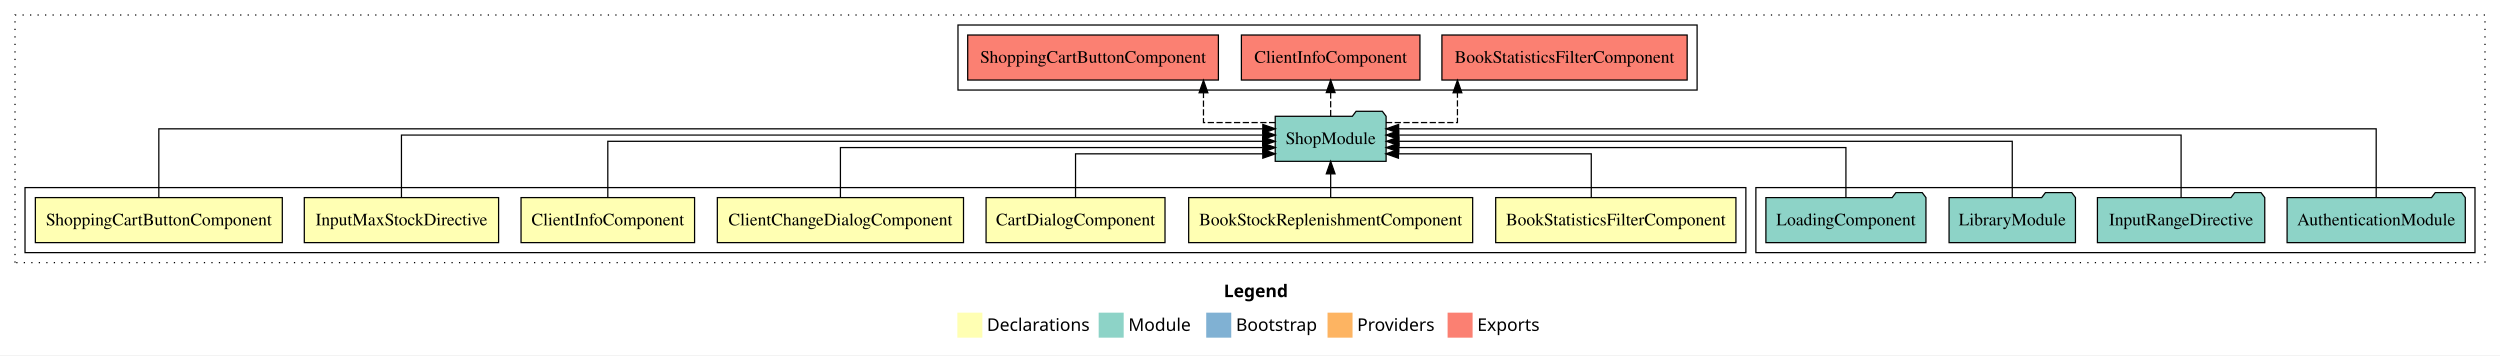
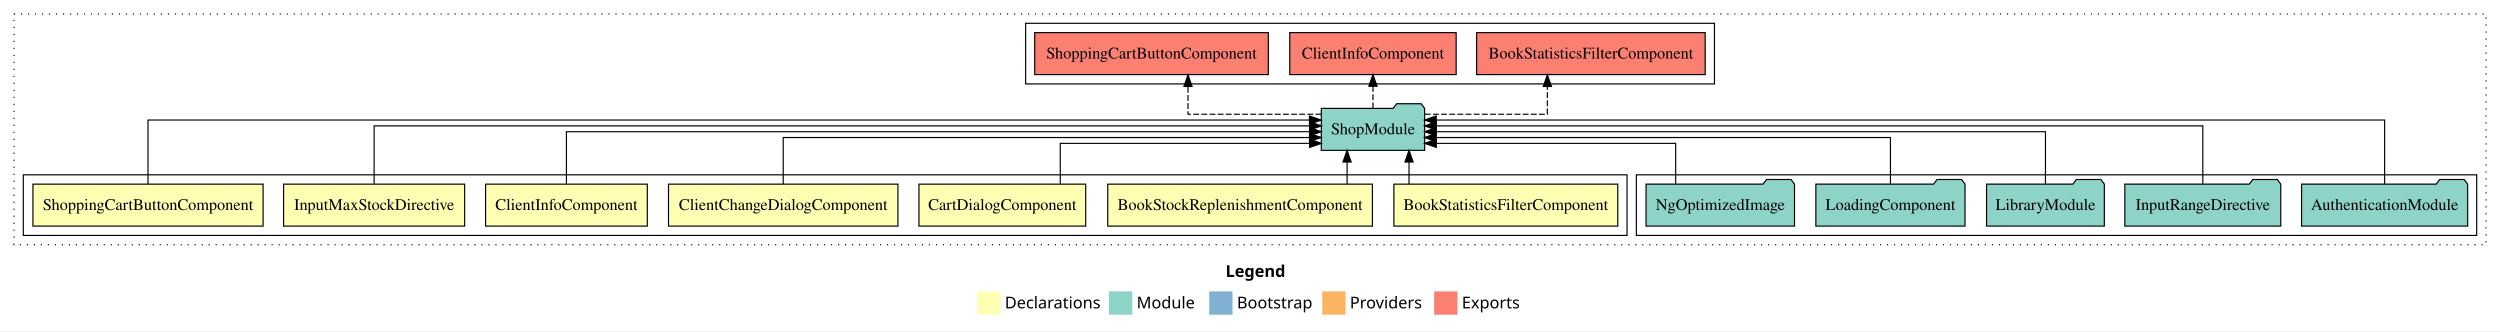
- <svg xmlns="http://www.w3.org/2000/svg" width="1999pt" height="284pt" viewBox="0.00 0.00 1999.00 284.00">
+ <svg xmlns="http://www.w3.org/2000/svg" width="2145pt" height="284pt" viewBox="0.00 0.00 2145.00 284.00">
  <g id="graph0" class="graph" transform="scale(1 1) rotate(0) translate(4 280)">
-     <polygon fill="white" stroke="transparent" points="-4,4 -4,-280 1995,-280 1995,4 -4,4" />
-     <text text-anchor="start" x="974.51" y="-42.4" font-family="Times-12" font-weight="bold" font-size="14.00">Legend</text>
-     <polygon fill="#ffffb3" stroke="transparent" points="761.5,-10 761.5,-30 781.5,-30 781.5,-10 761.5,-10" />
-     <text text-anchor="start" x="785.13" y="-15.4" font-family="Times-12" font-size="14.00">  Declarations</text>
-     <polygon fill="#8dd3c7" stroke="transparent" points="874.5,-10 874.5,-30 894.5,-30 894.5,-10 874.5,-10" />
-     <text text-anchor="start" x="898.23" y="-15.4" font-family="Times-12" font-size="14.00">  Module</text>
-     <polygon fill="#80b1d3" stroke="transparent" points="960.5,-10 960.5,-30 980.5,-30 980.5,-10 960.5,-10" />
-     <text text-anchor="start" x="984.28" y="-15.4" font-family="Times-12" font-size="14.00">  Bootstrap</text>
-     <polygon fill="#fdb462" stroke="transparent" points="1057.5,-10 1057.5,-30 1077.5,-30 1077.5,-10 1057.5,-10" />
-     <text text-anchor="start" x="1081.17" y="-15.4" font-family="Times-12" font-size="14.00">  Providers</text>
-     <polygon fill="#fb8072" stroke="transparent" points="1153.5,-10 1153.5,-30 1173.5,-30 1173.5,-10 1153.5,-10" />
-     <text text-anchor="start" x="1177.23" y="-15.4" font-family="Times-12" font-size="14.00">  Exports</text>
+     <polygon fill="white" stroke="transparent" points="-4,4 -4,-280 2141,-280 2141,4 -4,4" />
+     <text text-anchor="start" x="1047.51" y="-42.4" font-family="Times-12" font-weight="bold" font-size="14.00">Legend</text>
+     <polygon fill="#ffffb3" stroke="transparent" points="834.5,-10 834.5,-30 854.5,-30 854.5,-10 834.5,-10" />
+     <text text-anchor="start" x="858.13" y="-15.4" font-family="Times-12" font-size="14.00">  Declarations</text>
+     <polygon fill="#8dd3c7" stroke="transparent" points="947.5,-10 947.5,-30 967.5,-30 967.5,-10 947.5,-10" />
+     <text text-anchor="start" x="971.23" y="-15.4" font-family="Times-12" font-size="14.00">  Module</text>
+     <polygon fill="#80b1d3" stroke="transparent" points="1033.5,-10 1033.5,-30 1053.5,-30 1053.5,-10 1033.5,-10" />
+     <text text-anchor="start" x="1057.28" y="-15.4" font-family="Times-12" font-size="14.00">  Bootstrap</text>
+     <polygon fill="#fdb462" stroke="transparent" points="1130.5,-10 1130.5,-30 1150.5,-30 1150.5,-10 1130.5,-10" />
+     <text text-anchor="start" x="1154.17" y="-15.4" font-family="Times-12" font-size="14.00">  Providers</text>
+     <polygon fill="#fb8072" stroke="transparent" points="1226.5,-10 1226.5,-30 1246.5,-30 1246.5,-10 1226.5,-10" />
+     <text text-anchor="start" x="1250.23" y="-15.4" font-family="Times-12" font-size="14.00">  Exports</text>
    <g id="clust1" class="cluster">
-       <polygon fill="none" stroke="black" stroke-dasharray="1,5" points="8,-70 8,-268 1983,-268 1983,-70 8,-70" />
+       <polygon fill="none" stroke="black" stroke-dasharray="1,5" points="8,-70 8,-268 2129,-268 2129,-70 8,-70" />
+     </g>
+     <g id="clust10" class="cluster">
+       <polygon fill="none" stroke="black" points="1400,-78 1400,-130 2121,-130 2121,-78 1400,-78" />
    </g>
    <g id="clust11" class="cluster">
-       <polygon fill="none" stroke="black" points="762,-208 762,-260 1353,-260 1353,-208 762,-208" />
-     </g>
-     <g id="clust10" class="cluster">
-       <polygon fill="none" stroke="black" points="1400,-78 1400,-130 1975,-130 1975,-78 1400,-78" />
+       <polygon fill="none" stroke="black" points="876,-208 876,-260 1467,-260 1467,-208 876,-208" />
    </g>
    <g id="clust2" class="cluster">
      <polygon fill="none" stroke="black" points="16,-78 16,-130 1392,-130 1392,-78 16,-78" />
    </g>
    <g id="node1" class="node">
      <polygon fill="#ffffb3" stroke="black" points="1384.05,-122 1191.95,-122 1191.95,-86 1384.05,-86 1384.05,-122" />
      <text text-anchor="middle" x="1288" y="-99.8" font-family="Times,serif" font-size="14.00">BookStatisticsFilterComponent</text>
    </g>
    <g id="node8" class="node">
-       <polygon fill="#8dd3c7" stroke="black" points="1104.33,-187 1101.33,-191 1080.33,-191 1077.33,-187 1015.67,-187 1015.67,-151 1104.33,-151 1104.33,-187" />
-       <text text-anchor="middle" x="1060" y="-164.8" font-family="Times,serif" font-size="14.00">ShopModule</text>
+       <polygon fill="#8dd3c7" stroke="black" points="1218.33,-187 1215.33,-191 1194.33,-191 1191.33,-187 1129.67,-187 1129.67,-151 1218.33,-151 1218.33,-187" />
+       <text text-anchor="middle" x="1174" y="-164.8" font-family="Times,serif" font-size="14.00">ShopModule</text>
    </g>
    <g id="edge1" class="edge">
-       <path fill="none" stroke="black" d="M1268.38,-122.24C1268.38,-137.57 1268.38,-157 1268.38,-157 1268.38,-157 1114.19,-157 1114.19,-157" />
-       <polygon fill="black" stroke="black" points="1114.19,-153.5 1104.19,-157 1114.19,-160.5 1114.19,-153.5" />
+       <path fill="none" stroke="black" d="M1204.94,-122.11C1204.94,-122.11 1204.94,-140.99 1204.94,-140.99" />
+       <polygon fill="black" stroke="black" points="1201.45,-140.99 1204.94,-150.99 1208.45,-140.99 1201.45,-140.99" />
    </g>
    <g id="node2" class="node">
      <polygon fill="#ffffb3" stroke="black" points="1173.54,-122 946.46,-122 946.46,-86 1173.54,-86 1173.54,-122" />
      <text text-anchor="middle" x="1060" y="-99.8" font-family="Times,serif" font-size="14.00">BookStockReplenishmentComponent</text>
    </g>
    <g id="edge2" class="edge">
-       <path fill="none" stroke="black" d="M1060,-122.11C1060,-122.11 1060,-140.99 1060,-140.99" />
-       <polygon fill="black" stroke="black" points="1056.5,-140.99 1060,-150.99 1063.5,-140.99 1056.5,-140.99" />
+       <path fill="none" stroke="black" d="M1151.8,-122.11C1151.8,-122.11 1151.8,-140.99 1151.8,-140.99" />
+       <polygon fill="black" stroke="black" points="1148.3,-140.99 1151.8,-150.99 1155.3,-140.99 1148.3,-140.99" />
    </g>
    <g id="node3" class="node">
      <polygon fill="#ffffb3" stroke="black" points="927.54,-122 784.46,-122 784.46,-86 927.54,-86 927.54,-122" />
      <text text-anchor="middle" x="856" y="-99.8" font-family="Times,serif" font-size="14.00">CartDialogComponent</text>
    </g>
    <g id="edge3" class="edge">
-       <path fill="none" stroke="black" d="M856,-122.24C856,-137.57 856,-157 856,-157 856,-157 1005.74,-157 1005.74,-157" />
-       <polygon fill="black" stroke="black" points="1005.74,-160.5 1015.74,-157 1005.74,-153.5 1005.74,-160.5" />
+       <path fill="none" stroke="black" d="M905.7,-122.24C905.7,-137.57 905.7,-157 905.7,-157 905.7,-157 1119.7,-157 1119.7,-157" />
+       <polygon fill="black" stroke="black" points="1119.7,-160.5 1129.7,-157 1119.7,-153.5 1119.7,-160.5" />
    </g>
    <g id="node4" class="node">
      <polygon fill="#ffffb3" stroke="black" points="766.42,-122 569.58,-122 569.58,-86 766.42,-86 766.42,-122" />
      <text text-anchor="middle" x="668" y="-99.8" font-family="Times,serif" font-size="14.00">ClientChangeDialogComponent</text>
    </g>
    <g id="edge4" class="edge">
-       <path fill="none" stroke="black" d="M668,-122.03C668,-139.06 668,-162 668,-162 668,-162 1005.79,-162 1005.79,-162" />
-       <polygon fill="black" stroke="black" points="1005.79,-165.5 1015.79,-162 1005.79,-158.5 1005.79,-165.5" />
+       <path fill="none" stroke="black" d="M668,-122.03C668,-139.06 668,-162 668,-162 668,-162 1119.54,-162 1119.54,-162" />
+       <polygon fill="black" stroke="black" points="1119.54,-165.5 1129.54,-162 1119.54,-158.5 1119.54,-165.5" />
    </g>
    <g id="node5" class="node">
      <polygon fill="#ffffb3" stroke="black" points="551.38,-122 412.62,-122 412.62,-86 551.38,-86 551.38,-122" />
      <text text-anchor="middle" x="482" y="-99.8" font-family="Times,serif" font-size="14.00">ClientInfoComponent</text>
    </g>
    <g id="edge5" class="edge">
-       <path fill="none" stroke="black" d="M482,-122.22C482,-140.83 482,-167 482,-167 482,-167 1005.61,-167 1005.61,-167" />
-       <polygon fill="black" stroke="black" points="1005.61,-170.5 1015.61,-167 1005.61,-163.5 1005.61,-170.5" />
+       <path fill="none" stroke="black" d="M482,-122.22C482,-140.83 482,-167 482,-167 482,-167 1119.66,-167 1119.66,-167" />
+       <polygon fill="black" stroke="black" points="1119.66,-170.5 1129.66,-167 1119.66,-163.5 1119.66,-170.5" />
    </g>
    <g id="node6" class="node">
      <polygon fill="#ffffb3" stroke="black" points="394.68,-122 239.32,-122 239.32,-86 394.68,-86 394.68,-122" />
      <text text-anchor="middle" x="317" y="-99.8" font-family="Times,serif" font-size="14.00">InputMaxStockDirective</text>
    </g>
    <g id="edge6" class="edge">
-       <path fill="none" stroke="black" d="M317,-122.22C317,-142.37 317,-172 317,-172 317,-172 1005.75,-172 1005.75,-172" />
-       <polygon fill="black" stroke="black" points="1005.75,-175.5 1015.75,-172 1005.75,-168.5 1005.75,-175.5" />
+       <path fill="none" stroke="black" d="M317,-122.22C317,-142.37 317,-172 317,-172 317,-172 1119.73,-172 1119.73,-172" />
+       <polygon fill="black" stroke="black" points="1119.73,-175.5 1129.73,-172 1119.73,-168.5 1119.73,-175.5" />
    </g>
    <g id="node7" class="node">
      <polygon fill="#ffffb3" stroke="black" points="221.73,-122 24.27,-122 24.27,-86 221.73,-86 221.73,-122" />
      <text text-anchor="middle" x="123" y="-99.8" font-family="Times,serif" font-size="14.00">ShoppingCartButtonComponent</text>
    </g>
    <g id="edge7" class="edge">
-       <path fill="none" stroke="black" d="M123,-122.04C123,-143.66 123,-177 123,-177 123,-177 1005.75,-177 1005.75,-177" />
-       <polygon fill="black" stroke="black" points="1005.75,-180.5 1015.75,-177 1005.75,-173.5 1005.75,-180.5" />
+       <path fill="none" stroke="black" d="M123,-122.04C123,-143.66 123,-177 123,-177 123,-177 1119.51,-177 1119.51,-177" />
+       <polygon fill="black" stroke="black" points="1119.51,-180.5 1129.51,-177 1119.51,-173.5 1119.51,-180.5" />
+     </g>
+     <g id="node14" class="node">
+       <polygon fill="#fb8072" stroke="black" points="1459.05,-252 1262.95,-252 1262.95,-216 1459.05,-216 1459.05,-252" />
+       <text text-anchor="middle" x="1361" y="-229.8" font-family="Times,serif" font-size="14.00">BookStatisticsFilterComponent </text>
+     </g>
+     <g id="edge13" class="edge">
+       <path fill="none" stroke="black" stroke-dasharray="5,2" d="M1218.49,-182C1262.59,-182 1323.62,-182 1323.62,-182 1323.62,-182 1323.62,-205.81 1323.62,-205.81" />
+       <polygon fill="black" stroke="black" points="1320.13,-205.81 1323.62,-215.81 1327.13,-205.81 1320.13,-205.81" />
+     </g>
+     <g id="node15" class="node">
+       <polygon fill="#fb8072" stroke="black" points="1245.38,-252 1102.62,-252 1102.62,-216 1245.38,-216 1245.38,-252" />
+       <text text-anchor="middle" x="1174" y="-229.8" font-family="Times,serif" font-size="14.00">ClientInfoComponent </text>
+     </g>
+     <g id="edge14" class="edge">
+       <path fill="none" stroke="black" stroke-dasharray="5,2" d="M1174,-187.11C1174,-187.11 1174,-205.99 1174,-205.99" />
+       <polygon fill="black" stroke="black" points="1170.5,-205.99 1174,-215.99 1177.5,-205.99 1170.5,-205.99" />
+     </g>
+     <g id="node16" class="node">
+       <polygon fill="#fb8072" stroke="black" points="1084.23,-252 883.77,-252 883.77,-216 1084.23,-216 1084.23,-252" />
+       <text text-anchor="middle" x="984" y="-229.8" font-family="Times,serif" font-size="14.00">ShoppingCartButtonComponent </text>
+     </g>
+     <g id="edge15" class="edge">
+       <path fill="none" stroke="black" stroke-dasharray="5,2" d="M1129.79,-182C1082.83,-182 1015.3,-182 1015.3,-182 1015.3,-182 1015.3,-205.81 1015.3,-205.81" />
+       <polygon fill="black" stroke="black" points="1011.8,-205.81 1015.3,-215.81 1018.8,-205.81 1011.8,-205.81" />
+     </g>
+     <g id="node9" class="node">
+       <polygon fill="#8dd3c7" stroke="black" points="2113.25,-122 2110.25,-126 2089.25,-126 2086.25,-122 1970.75,-122 1970.75,-86 2113.25,-86 2113.25,-122" />
+       <text text-anchor="middle" x="2042" y="-99.8" font-family="Times,serif" font-size="14.00">AuthenticationModule</text>
+     </g>
+     <g id="edge8" class="edge">
+       <path fill="none" stroke="black" d="M2042,-122.04C2042,-143.66 2042,-177 2042,-177 2042,-177 1228.24,-177 1228.24,-177" />
+       <polygon fill="black" stroke="black" points="1228.24,-173.5 1218.24,-177 1228.24,-180.5 1228.24,-173.5" />
+     </g>
+     <g id="node10" class="node">
+       <polygon fill="#8dd3c7" stroke="black" points="1952.9,-122 1949.9,-126 1928.9,-126 1925.9,-122 1819.1,-122 1819.1,-86 1952.9,-86 1952.9,-122" />
+       <text text-anchor="middle" x="1886" y="-99.8" font-family="Times,serif" font-size="14.00">InputRangeDirective</text>
+     </g>
+     <g id="edge9" class="edge">
+       <path fill="none" stroke="black" d="M1886,-122.22C1886,-142.37 1886,-172 1886,-172 1886,-172 1228.27,-172 1228.27,-172" />
+       <polygon fill="black" stroke="black" points="1228.27,-168.5 1218.27,-172 1228.27,-175.5 1228.27,-168.5" />
+     </g>
+     <g id="node11" class="node">
+       <polygon fill="#8dd3c7" stroke="black" points="1801.53,-122 1798.53,-126 1777.53,-126 1774.53,-122 1700.47,-122 1700.47,-86 1801.53,-86 1801.53,-122" />
+       <text text-anchor="middle" x="1751" y="-99.8" font-family="Times,serif" font-size="14.00">LibraryModule</text>
+     </g>
+     <g id="edge10" class="edge">
+       <path fill="none" stroke="black" d="M1751,-122.22C1751,-140.83 1751,-167 1751,-167 1751,-167 1228.32,-167 1228.32,-167" />
+       <polygon fill="black" stroke="black" points="1228.32,-163.5 1218.32,-167 1228.32,-170.5 1228.32,-163.5" />
+     </g>
+     <g id="node12" class="node">
+       <polygon fill="#8dd3c7" stroke="black" points="1681.99,-122 1678.99,-126 1657.99,-126 1654.99,-122 1554.01,-122 1554.01,-86 1681.99,-86 1681.99,-122" />
+       <text text-anchor="middle" x="1618" y="-99.8" font-family="Times,serif" font-size="14.00">LoadingComponent</text>
+     </g>
+     <g id="edge11" class="edge">
+       <path fill="none" stroke="black" d="M1618,-122.03C1618,-139.06 1618,-162 1618,-162 1618,-162 1228.2,-162 1228.2,-162" />
+       <polygon fill="black" stroke="black" points="1228.2,-158.5 1218.2,-162 1228.2,-165.5 1228.2,-158.5" />
    </g>
    <g id="node13" class="node">
-       <polygon fill="#fb8072" stroke="black" points="1345.05,-252 1148.95,-252 1148.95,-216 1345.05,-216 1345.05,-252" />
-       <text text-anchor="middle" x="1247" y="-229.8" font-family="Times,serif" font-size="14.00">BookStatisticsFilterComponent </text>
+       <polygon fill="#8dd3c7" stroke="black" points="1535.69,-122 1532.69,-126 1511.69,-126 1508.69,-122 1408.31,-122 1408.31,-86 1535.69,-86 1535.69,-122" />
+       <text text-anchor="middle" x="1472" y="-99.8" font-family="Times,serif" font-size="14.00">NgOptimizedImage</text>
    </g>
    <g id="edge12" class="edge">
-       <path fill="none" stroke="black" stroke-dasharray="5,2" d="M1104.17,-182C1131.49,-182 1161.37,-182 1161.37,-182 1161.37,-182 1161.37,-205.81 1161.37,-205.81" />
-       <polygon fill="black" stroke="black" points="1157.87,-205.81 1161.37,-215.81 1164.87,-205.81 1157.87,-205.81" />
-     </g>
-     <g id="node14" class="node">
-       <polygon fill="#fb8072" stroke="black" points="1131.38,-252 988.62,-252 988.62,-216 1131.38,-216 1131.38,-252" />
-       <text text-anchor="middle" x="1060" y="-229.8" font-family="Times,serif" font-size="14.00">ClientInfoComponent </text>
-     </g>
-     <g id="edge13" class="edge">
-       <path fill="none" stroke="black" stroke-dasharray="5,2" d="M1060,-187.11C1060,-187.11 1060,-205.99 1060,-205.99" />
-       <polygon fill="black" stroke="black" points="1056.5,-205.99 1060,-215.99 1063.5,-205.99 1056.5,-205.99" />
-     </g>
-     <g id="node15" class="node">
-       <polygon fill="#fb8072" stroke="black" points="970.23,-252 769.77,-252 769.77,-216 970.23,-216 970.23,-252" />
-       <text text-anchor="middle" x="870" y="-229.8" font-family="Times,serif" font-size="14.00">ShoppingCartButtonComponent </text>
-     </g>
-     <g id="edge14" class="edge">
-       <path fill="none" stroke="black" stroke-dasharray="5,2" d="M1015.69,-182C988.28,-182 958.3,-182 958.3,-182 958.3,-182 958.3,-205.81 958.3,-205.81" />
-       <polygon fill="black" stroke="black" points="954.8,-205.81 958.3,-215.81 961.8,-205.81 954.8,-205.81" />
-     </g>
-     <g id="node9" class="node">
-       <polygon fill="#8dd3c7" stroke="black" points="1967.25,-122 1964.25,-126 1943.25,-126 1940.25,-122 1824.75,-122 1824.75,-86 1967.25,-86 1967.25,-122" />
-       <text text-anchor="middle" x="1896" y="-99.8" font-family="Times,serif" font-size="14.00">AuthenticationModule</text>
-     </g>
-     <g id="edge8" class="edge">
-       <path fill="none" stroke="black" d="M1896,-122.04C1896,-143.66 1896,-177 1896,-177 1896,-177 1114.36,-177 1114.36,-177" />
-       <polygon fill="black" stroke="black" points="1114.36,-173.5 1104.36,-177 1114.36,-180.5 1114.36,-173.5" />
-     </g>
-     <g id="node10" class="node">
-       <polygon fill="#8dd3c7" stroke="black" points="1806.9,-122 1803.9,-126 1782.9,-126 1779.9,-122 1673.1,-122 1673.1,-86 1806.9,-86 1806.9,-122" />
-       <text text-anchor="middle" x="1740" y="-99.8" font-family="Times,serif" font-size="14.00">InputRangeDirective</text>
-     </g>
-     <g id="edge9" class="edge">
-       <path fill="none" stroke="black" d="M1740,-122.22C1740,-142.37 1740,-172 1740,-172 1740,-172 1114.35,-172 1114.35,-172" />
-       <polygon fill="black" stroke="black" points="1114.35,-168.5 1104.35,-172 1114.35,-175.5 1114.35,-168.5" />
-     </g>
-     <g id="node11" class="node">
-       <polygon fill="#8dd3c7" stroke="black" points="1655.53,-122 1652.53,-126 1631.53,-126 1628.53,-122 1554.47,-122 1554.47,-86 1655.53,-86 1655.53,-122" />
-       <text text-anchor="middle" x="1605" y="-99.8" font-family="Times,serif" font-size="14.00">LibraryModule</text>
-     </g>
-     <g id="edge10" class="edge">
-       <path fill="none" stroke="black" d="M1605,-122.22C1605,-140.83 1605,-167 1605,-167 1605,-167 1114.6,-167 1114.6,-167" />
-       <polygon fill="black" stroke="black" points="1114.6,-163.5 1104.6,-167 1114.6,-170.5 1114.6,-163.5" />
-     </g>
-     <g id="node12" class="node">
-       <polygon fill="#8dd3c7" stroke="black" points="1535.99,-122 1532.99,-126 1511.99,-126 1508.99,-122 1408.01,-122 1408.01,-86 1535.99,-86 1535.99,-122" />
-       <text text-anchor="middle" x="1472" y="-99.8" font-family="Times,serif" font-size="14.00">LoadingComponent</text>
-     </g>
-     <g id="edge11" class="edge">
-       <path fill="none" stroke="black" d="M1472,-122.03C1472,-139.06 1472,-162 1472,-162 1472,-162 1114.48,-162 1114.48,-162" />
-       <polygon fill="black" stroke="black" points="1114.48,-158.5 1104.48,-162 1114.48,-165.5 1114.48,-158.5" />
+       <path fill="none" stroke="black" d="M1433.72,-122.24C1433.72,-137.57 1433.72,-157 1433.72,-157 1433.72,-157 1228.35,-157 1228.35,-157" />
+       <polygon fill="black" stroke="black" points="1228.35,-153.5 1218.35,-157 1228.35,-160.5 1228.35,-153.5" />
    </g>
  </g>
</svg>
